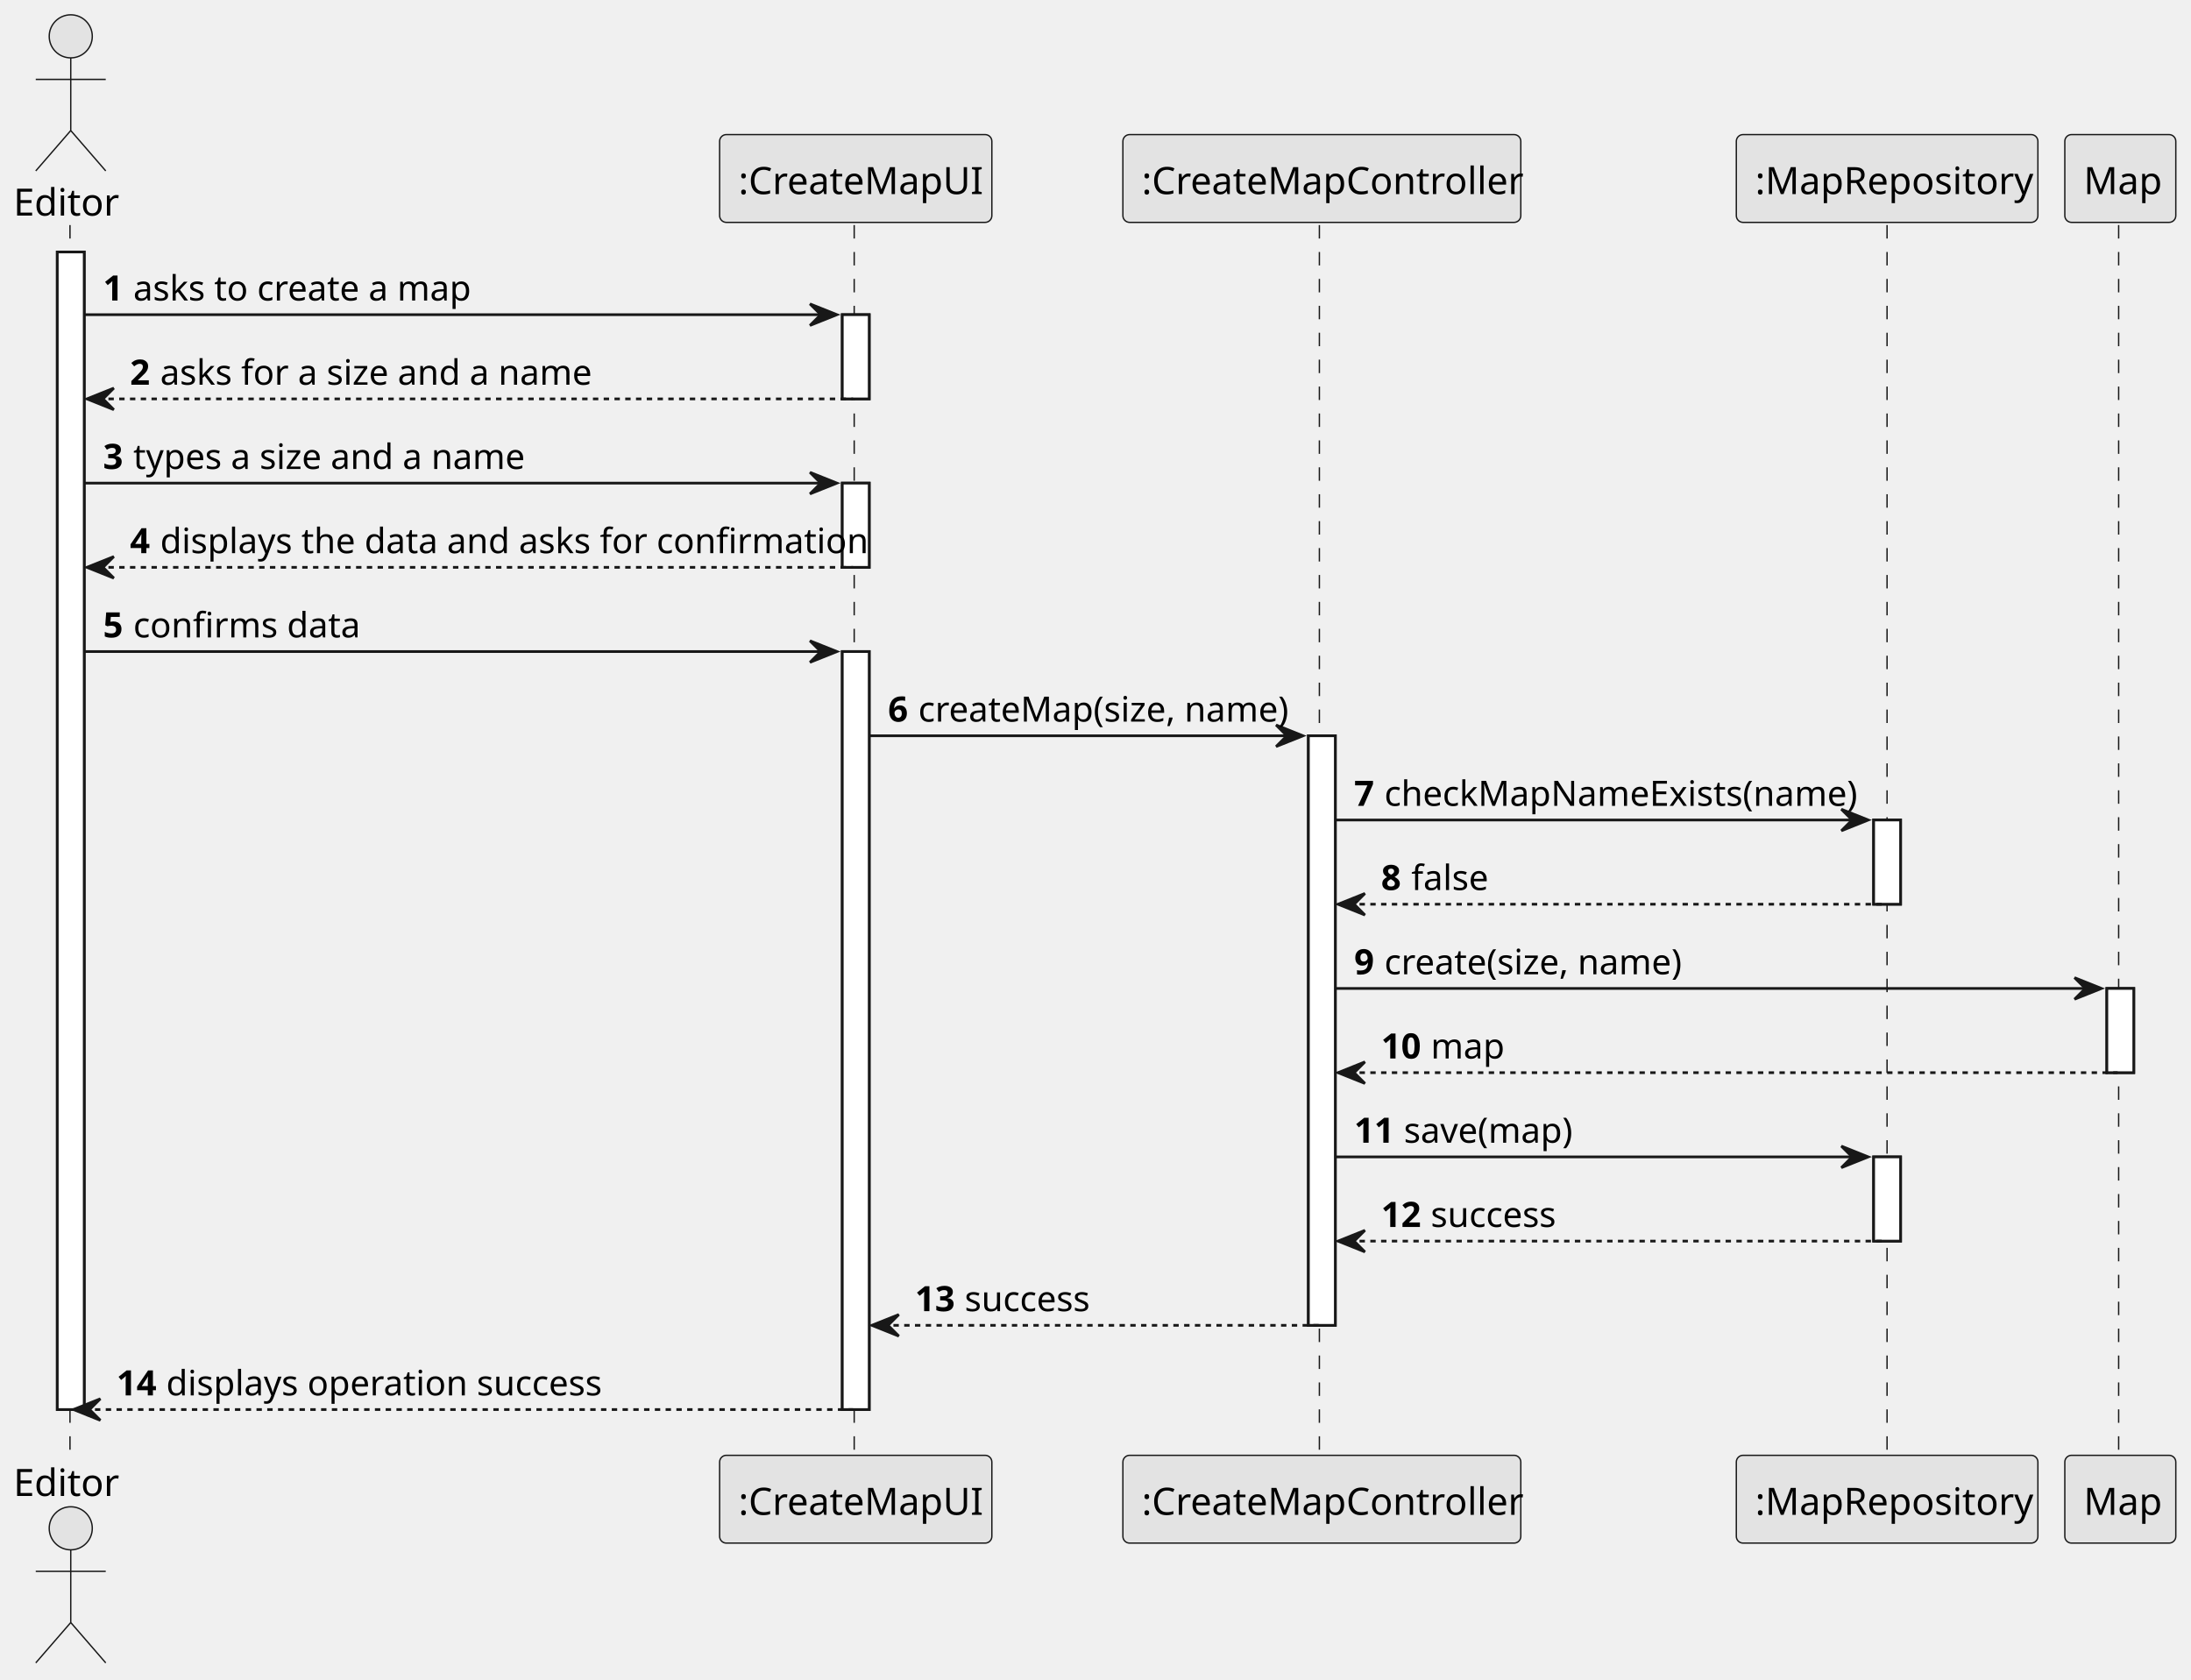
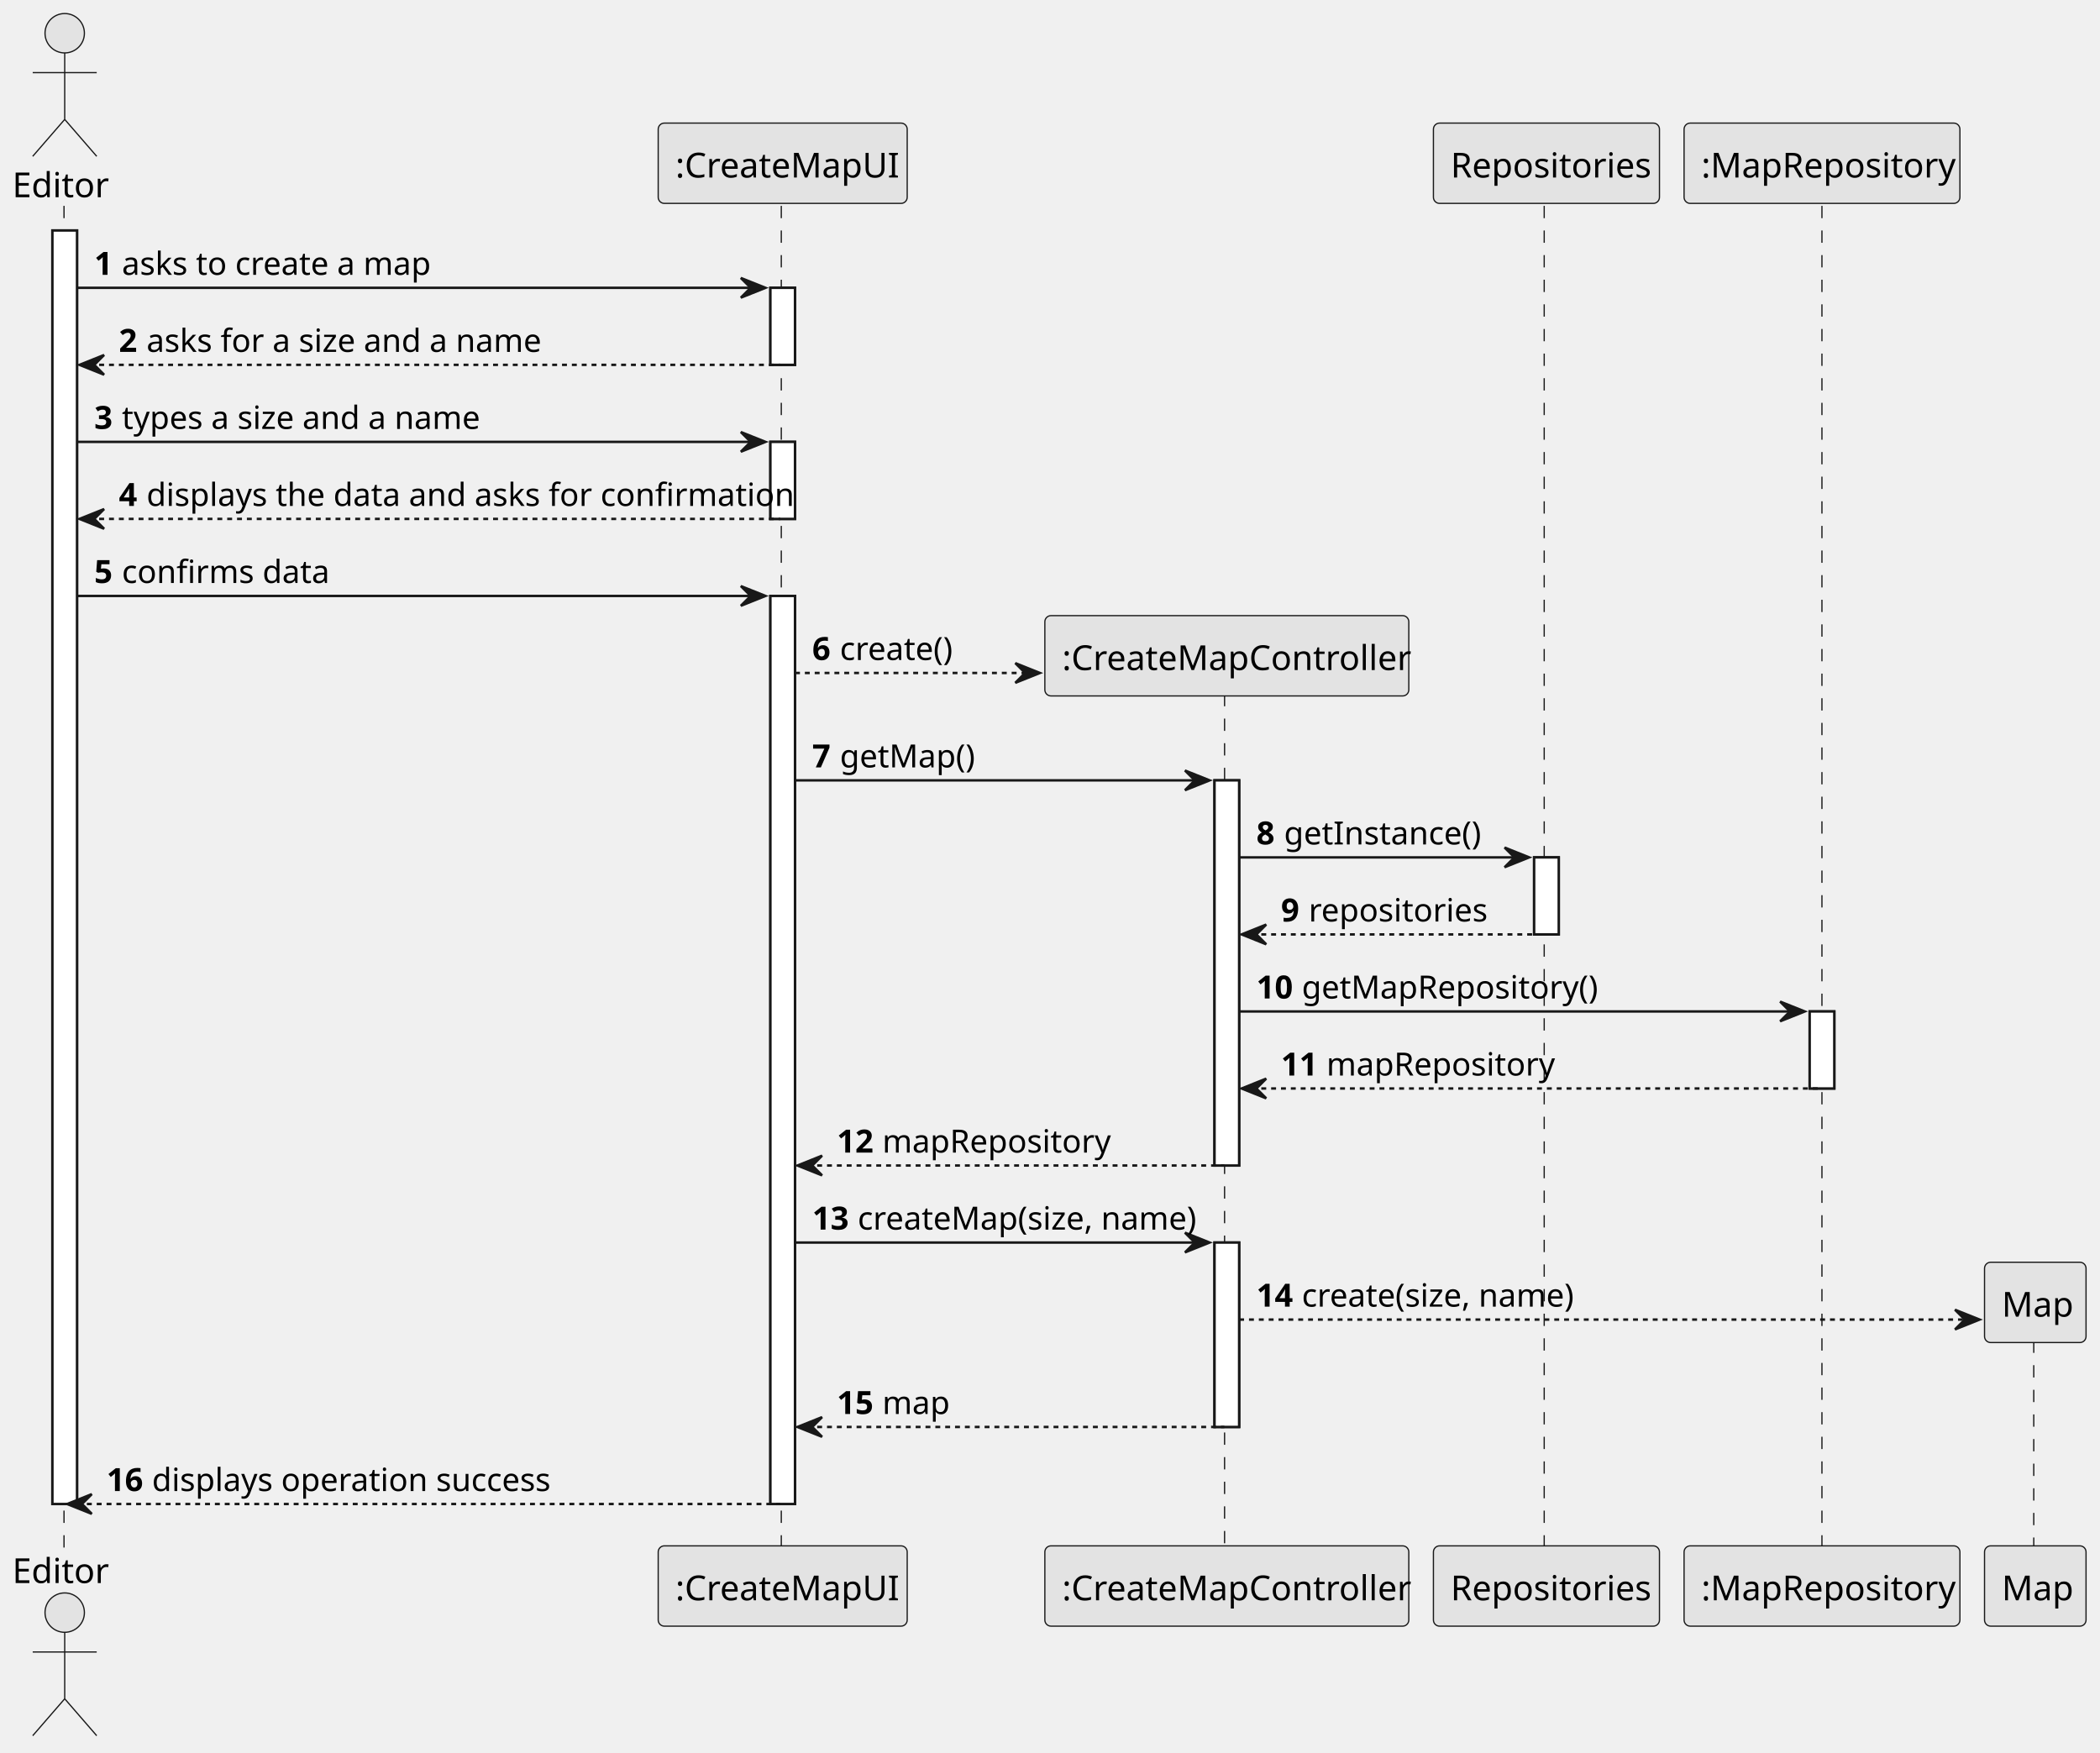
- <svg xmlns="http://www.w3.org/2000/svg" contentStyleType="text/css" height="624px" preserveAspectRatio="none" style="width:814px;height:624px;background:#FFFFFF;" version="1.1" viewBox="0 0 814 624" width="814px" zoomAndPan="magnify">
+ <svg xmlns="http://www.w3.org/2000/svg" contentStyleType="text/css" height="712px" preserveAspectRatio="none" style="width:853px;height:712px;background:#FFFFFF;" version="1.1" viewBox="0 0 853 712" width="853px" zoomAndPan="magnify">
  <defs />
  <g>
-     <rect fill="#FFFFFF" height="430.074" style="stroke:#181818;stroke-width:1.0;" width="10" x="21.286" y="93.621" />
+     <rect fill="#FFFFFF" height="517.316" style="stroke:#181818;stroke-width:1.0;" width="10" x="21.286" y="93.621" />
    <rect fill="#FFFFFF" height="31.291" style="stroke:#181818;stroke-width:1.0;" width="10" x="312.926" y="116.912" />
    <rect fill="#FFFFFF" height="31.291" style="stroke:#181818;stroke-width:1.0;" width="10" x="312.926" y="179.494" />
-     <rect fill="#FFFFFF" height="281.619" style="stroke:#181818;stroke-width:1.0;" width="10" x="312.926" y="242.076" />
-     <rect fill="#FFFFFF" height="219.037" style="stroke:#181818;stroke-width:1.0;" width="10" x="486.095" y="273.367" />
-     <rect fill="#FFFFFF" height="31.291" style="stroke:#181818;stroke-width:1.0;" width="10" x="696.099" y="304.658" />
-     <rect fill="#FFFFFF" height="31.291" style="stroke:#181818;stroke-width:1.0;" width="10" x="696.099" y="429.822" />
-     <rect fill="#FFFFFF" height="31.291" style="stroke:#181818;stroke-width:1.0;" width="10" x="782.737" y="367.24" />
-     <line style="stroke:#181818;stroke-width:0.5;stroke-dasharray:5.0,5.0;" x1="26" x2="26" y1="83.621" y2="541.695" />
-     <line style="stroke:#181818;stroke-width:0.5;stroke-dasharray:5.0,5.0;" x1="317.353" x2="317.353" y1="83.621" y2="541.695" />
-     <line style="stroke:#181818;stroke-width:0.5;stroke-dasharray:5.0,5.0;" x1="490.178" x2="490.178" y1="83.621" y2="541.695" />
-     <line style="stroke:#181818;stroke-width:0.5;stroke-dasharray:5.0,5.0;" x1="701.079" x2="701.079" y1="83.621" y2="541.695" />
-     <line style="stroke:#181818;stroke-width:0.5;stroke-dasharray:5.0,5.0;" x1="787.12" x2="787.12" y1="83.621" y2="541.695" />
+     <rect fill="#FFFFFF" height="368.861" style="stroke:#181818;stroke-width:1.0;" width="10" x="312.926" y="242.076" />
+     <rect fill="#FFFFFF" height="156.455" style="stroke:#181818;stroke-width:1.0;" width="10" x="493.325" y="316.988" />
+     <rect fill="#FFFFFF" height="74.912" style="stroke:#181818;stroke-width:1.0;" width="10" x="493.325" y="504.734" />
+     <rect fill="#FFFFFF" height="31.291" style="stroke:#181818;stroke-width:1.0;" width="10" x="623.148" y="348.279" />
+     <rect fill="#FFFFFF" height="31.291" style="stroke:#181818;stroke-width:1.0;" width="10" x="735.076" y="410.861" />
+     <line style="stroke:#181818;stroke-width:0.5;stroke-dasharray:5.0,5.0;" x1="26" x2="26" y1="83.621" y2="628.938" />
+     <line style="stroke:#181818;stroke-width:0.5;stroke-dasharray:5.0,5.0;" x1="317.353" x2="317.353" y1="83.621" y2="628.938" />
+     <line style="stroke:#181818;stroke-width:0.5;stroke-dasharray:5.0,5.0;" x1="497.408" x2="497.408" y1="281.887" y2="628.938" />
+     <line style="stroke:#181818;stroke-width:0.5;stroke-dasharray:5.0,5.0;" x1="627.242" x2="627.242" y1="83.621" y2="628.938" />
+     <line style="stroke:#181818;stroke-width:0.5;stroke-dasharray:5.0,5.0;" x1="740.055" x2="740.055" y1="83.621" y2="628.938" />
+     <line style="stroke:#181818;stroke-width:0.5;stroke-dasharray:5.0,5.0;" x1="826.096" x2="826.096" y1="544.545" y2="628.938" />
    <text fill="#000000" font-family="sans-serif" font-size="14" lengthAdjust="spacing" textLength="36.572" x="5" y="80.107">Editor</text>
    <ellipse cx="26.286" cy="13.5" fill="#E3E3E3" rx="8" ry="8" style="stroke:#181818;stroke-width:0.5;" />
    <path d="M26.286,21.5 L26.286,48.5 M13.286,29.5 L39.286,29.5 M26.286,48.5 L13.286,63.5 M26.286,48.5 L39.286,63.5 " fill="none" style="stroke:#181818;stroke-width:0.5;" />
-     <text fill="#000000" font-family="sans-serif" font-size="14" lengthAdjust="spacing" textLength="36.572" x="5" y="555.803">Editor</text>
-     <ellipse cx="26.286" cy="567.816" fill="#E3E3E3" rx="8" ry="8" style="stroke:#181818;stroke-width:0.5;" />
-     <path d="M26.286,575.816 L26.286,602.816 M13.286,583.816 L39.286,583.816 M26.286,602.816 L13.286,617.816 M26.286,602.816 L39.286,617.816 " fill="none" style="stroke:#181818;stroke-width:0.5;" />
+     <text fill="#000000" font-family="sans-serif" font-size="14" lengthAdjust="spacing" textLength="36.572" x="5" y="643.045">Editor</text>
+     <ellipse cx="26.286" cy="655.059" fill="#E3E3E3" rx="8" ry="8" style="stroke:#181818;stroke-width:0.5;" />
+     <path d="M26.286,663.059 L26.286,690.059 M13.286,671.059 L39.286,671.059 M26.286,690.059 L13.286,705.059 M26.286,690.059 L39.286,705.059 " fill="none" style="stroke:#181818;stroke-width:0.5;" />
    <rect fill="#E3E3E3" height="32.621" rx="2.5" ry="2.5" style="stroke:#181818;stroke-width:0.5;" width="101.144" x="267.353" y="50" />
    <text fill="#000000" font-family="sans-serif" font-size="14" lengthAdjust="spacing" textLength="87.144" x="274.353" y="72.107">:CreateMapUI</text>
-     <rect fill="#E3E3E3" height="32.621" rx="2.5" ry="2.5" style="stroke:#181818;stroke-width:0.5;" width="101.144" x="267.353" y="540.695" />
-     <text fill="#000000" font-family="sans-serif" font-size="14" lengthAdjust="spacing" textLength="87.144" x="274.353" y="562.803">:CreateMapUI</text>
-     <rect fill="#E3E3E3" height="32.621" rx="2.5" ry="2.5" style="stroke:#181818;stroke-width:0.5;" width="147.834" x="417.178" y="50" />
-     <text fill="#000000" font-family="sans-serif" font-size="14" lengthAdjust="spacing" textLength="133.834" x="424.178" y="72.107">:CreateMapController</text>
-     <rect fill="#E3E3E3" height="32.621" rx="2.5" ry="2.5" style="stroke:#181818;stroke-width:0.5;" width="147.834" x="417.178" y="540.695" />
-     <text fill="#000000" font-family="sans-serif" font-size="14" lengthAdjust="spacing" textLength="133.834" x="424.178" y="562.803">:CreateMapController</text>
-     <rect fill="#E3E3E3" height="32.621" rx="2.5" ry="2.5" style="stroke:#181818;stroke-width:0.5;" width="112.041" x="645.079" y="50" />
-     <text fill="#000000" font-family="sans-serif" font-size="14" lengthAdjust="spacing" textLength="98.041" x="652.079" y="72.107">:MapRepository</text>
-     <rect fill="#E3E3E3" height="32.621" rx="2.5" ry="2.5" style="stroke:#181818;stroke-width:0.5;" width="112.041" x="645.079" y="540.695" />
-     <text fill="#000000" font-family="sans-serif" font-size="14" lengthAdjust="spacing" textLength="98.041" x="652.079" y="562.803">:MapRepository</text>
-     <rect fill="#E3E3E3" height="32.621" rx="2.5" ry="2.5" style="stroke:#181818;stroke-width:0.5;" width="41.234" x="767.12" y="50" />
-     <text fill="#000000" font-family="sans-serif" font-size="14" lengthAdjust="spacing" textLength="27.234" x="774.12" y="72.107">Map</text>
-     <rect fill="#E3E3E3" height="32.621" rx="2.5" ry="2.5" style="stroke:#181818;stroke-width:0.5;" width="41.234" x="767.12" y="540.695" />
-     <text fill="#000000" font-family="sans-serif" font-size="14" lengthAdjust="spacing" textLength="27.234" x="774.12" y="562.803">Map</text>
-     <rect fill="#FFFFFF" height="430.074" style="stroke:#181818;stroke-width:1.0;" width="10" x="21.286" y="93.621" />
+     <rect fill="#E3E3E3" height="32.621" rx="2.5" ry="2.5" style="stroke:#181818;stroke-width:0.5;" width="101.144" x="267.353" y="627.938" />
+     <text fill="#000000" font-family="sans-serif" font-size="14" lengthAdjust="spacing" textLength="87.144" x="274.353" y="650.045">:CreateMapUI</text>
+     <rect fill="#E3E3E3" height="32.621" rx="2.5" ry="2.5" style="stroke:#181818;stroke-width:0.5;" width="147.834" x="424.408" y="627.938" />
+     <text fill="#000000" font-family="sans-serif" font-size="14" lengthAdjust="spacing" textLength="133.834" x="431.408" y="650.045">:CreateMapController</text>
+     <rect fill="#E3E3E3" height="32.621" rx="2.5" ry="2.5" style="stroke:#181818;stroke-width:0.5;" width="91.814" x="582.242" y="50" />
+     <text fill="#000000" font-family="sans-serif" font-size="14" lengthAdjust="spacing" textLength="77.814" x="589.242" y="72.107">Repositories</text>
+     <rect fill="#E3E3E3" height="32.621" rx="2.5" ry="2.5" style="stroke:#181818;stroke-width:0.5;" width="91.814" x="582.242" y="627.938" />
+     <text fill="#000000" font-family="sans-serif" font-size="14" lengthAdjust="spacing" textLength="77.814" x="589.242" y="650.045">Repositories</text>
+     <rect fill="#E3E3E3" height="32.621" rx="2.5" ry="2.5" style="stroke:#181818;stroke-width:0.5;" width="112.041" x="684.055" y="50" />
+     <text fill="#000000" font-family="sans-serif" font-size="14" lengthAdjust="spacing" textLength="98.041" x="691.055" y="72.107">:MapRepository</text>
+     <rect fill="#E3E3E3" height="32.621" rx="2.5" ry="2.5" style="stroke:#181818;stroke-width:0.5;" width="112.041" x="684.055" y="627.938" />
+     <text fill="#000000" font-family="sans-serif" font-size="14" lengthAdjust="spacing" textLength="98.041" x="691.055" y="650.045">:MapRepository</text>
+     <rect fill="#E3E3E3" height="32.621" rx="2.5" ry="2.5" style="stroke:#181818;stroke-width:0.5;" width="41.234" x="806.096" y="627.938" />
+     <text fill="#000000" font-family="sans-serif" font-size="14" lengthAdjust="spacing" textLength="27.234" x="813.096" y="650.045">Map</text>
+     <rect fill="#FFFFFF" height="517.316" style="stroke:#181818;stroke-width:1.0;" width="10" x="21.286" y="93.621" />
    <rect fill="#FFFFFF" height="31.291" style="stroke:#181818;stroke-width:1.0;" width="10" x="312.926" y="116.912" />
    <rect fill="#FFFFFF" height="31.291" style="stroke:#181818;stroke-width:1.0;" width="10" x="312.926" y="179.494" />
-     <rect fill="#FFFFFF" height="281.619" style="stroke:#181818;stroke-width:1.0;" width="10" x="312.926" y="242.076" />
-     <rect fill="#FFFFFF" height="219.037" style="stroke:#181818;stroke-width:1.0;" width="10" x="486.095" y="273.367" />
-     <rect fill="#FFFFFF" height="31.291" style="stroke:#181818;stroke-width:1.0;" width="10" x="696.099" y="304.658" />
-     <rect fill="#FFFFFF" height="31.291" style="stroke:#181818;stroke-width:1.0;" width="10" x="696.099" y="429.822" />
-     <rect fill="#FFFFFF" height="31.291" style="stroke:#181818;stroke-width:1.0;" width="10" x="782.737" y="367.24" />
+     <rect fill="#FFFFFF" height="368.861" style="stroke:#181818;stroke-width:1.0;" width="10" x="312.926" y="242.076" />
+     <rect fill="#FFFFFF" height="156.455" style="stroke:#181818;stroke-width:1.0;" width="10" x="493.325" y="316.988" />
+     <rect fill="#FFFFFF" height="74.912" style="stroke:#181818;stroke-width:1.0;" width="10" x="493.325" y="504.734" />
+     <rect fill="#FFFFFF" height="31.291" style="stroke:#181818;stroke-width:1.0;" width="10" x="623.148" y="348.279" />
+     <rect fill="#FFFFFF" height="31.291" style="stroke:#181818;stroke-width:1.0;" width="10" x="735.076" y="410.861" />
    <polygon fill="#181818" points="300.926,112.912,310.926,116.912,300.926,120.912,304.926,116.912" style="stroke:#181818;stroke-width:1.0;" />
    <line style="stroke:#181818;stroke-width:1.0;" x1="31.286" x2="306.926" y1="116.912" y2="116.912" />
    <text fill="#000000" font-family="sans-serif" font-size="13" font-weight="bold" lengthAdjust="spacing" textLength="7.23" x="38.286" y="111.649">1</text>
    <text fill="#000000" font-family="sans-serif" font-size="13" lengthAdjust="spacing" textLength="120.669" x="49.516" y="111.649">asks to create a map</text>
    <polygon fill="#181818" points="42.286,144.203,32.286,148.203,42.286,152.203,38.286,148.203" style="stroke:#181818;stroke-width:1.0;" />
    <line style="stroke:#181818;stroke-width:1.0;stroke-dasharray:2.0,2.0;" x1="36.286" x2="316.926" y1="148.203" y2="148.203" />
    <text fill="#000000" font-family="sans-serif" font-size="13" font-weight="bold" lengthAdjust="spacing" textLength="7.23" x="48.286" y="142.94">2</text>
    <text fill="#000000" font-family="sans-serif" font-size="13" lengthAdjust="spacing" textLength="155.359" x="59.516" y="142.94">asks for a size and a name</text>
    <polygon fill="#181818" points="300.926,175.494,310.926,179.494,300.926,183.494,304.926,179.494" style="stroke:#181818;stroke-width:1.0;" />
    <line style="stroke:#181818;stroke-width:1.0;" x1="31.286" x2="306.926" y1="179.494" y2="179.494" />
    <text fill="#000000" font-family="sans-serif" font-size="13" font-weight="bold" lengthAdjust="spacing" textLength="7.23" x="38.286" y="174.231">3</text>
    <text fill="#000000" font-family="sans-serif" font-size="13" lengthAdjust="spacing" textLength="140.918" x="49.516" y="174.231">types a size and a name</text>
    <polygon fill="#181818" points="42.286,206.785,32.286,210.785,42.286,214.785,38.286,210.785" style="stroke:#181818;stroke-width:1.0;" />
    <line style="stroke:#181818;stroke-width:1.0;stroke-dasharray:2.0,2.0;" x1="36.286" x2="316.926" y1="210.785" y2="210.785" />
    <text fill="#000000" font-family="sans-serif" font-size="13" font-weight="bold" lengthAdjust="spacing" textLength="7.23" x="48.286" y="205.523">4</text>
    <text fill="#000000" font-family="sans-serif" font-size="13" lengthAdjust="spacing" textLength="246.41" x="59.516" y="205.523">displays the data and asks for confirmation</text>
    <polygon fill="#181818" points="300.926,238.076,310.926,242.076,300.926,246.076,304.926,242.076" style="stroke:#181818;stroke-width:1.0;" />
    <line style="stroke:#181818;stroke-width:1.0;" x1="31.286" x2="306.926" y1="242.076" y2="242.076" />
    <text fill="#000000" font-family="sans-serif" font-size="13" font-weight="bold" lengthAdjust="spacing" textLength="7.23" x="38.286" y="236.814">5</text>
    <text fill="#000000" font-family="sans-serif" font-size="13" lengthAdjust="spacing" textLength="78.032" x="49.516" y="236.814">confirms data</text>
-     <polygon fill="#181818" points="474.095,269.367,484.095,273.367,474.095,277.367,478.095,273.367" style="stroke:#181818;stroke-width:1.0;" />
-     <line style="stroke:#181818;stroke-width:1.0;" x1="322.926" x2="480.095" y1="273.367" y2="273.367" />
+     <polygon fill="#181818" points="412.408,269.367,422.408,273.367,412.408,277.367,416.408,273.367" style="stroke:#181818;stroke-width:1.0;" />
+     <line style="stroke:#181818;stroke-width:1.0;stroke-dasharray:2.0,2.0;" x1="322.926" x2="418.408" y1="273.367" y2="273.367" />
    <text fill="#000000" font-family="sans-serif" font-size="13" font-weight="bold" lengthAdjust="spacing" textLength="7.23" x="329.926" y="268.104">6</text>
-     <text fill="#000000" font-family="sans-serif" font-size="13" lengthAdjust="spacing" textLength="132.939" x="341.156" y="268.104">createMap(size, name)</text>
-     <polygon fill="#181818" points="684.099,300.658,694.099,304.658,684.099,308.658,688.099,304.658" style="stroke:#181818;stroke-width:1.0;" />
-     <line style="stroke:#181818;stroke-width:1.0;" x1="496.095" x2="690.099" y1="304.658" y2="304.658" />
-     <text fill="#000000" font-family="sans-serif" font-size="13" font-weight="bold" lengthAdjust="spacing" textLength="7.23" x="503.095" y="299.396">7</text>
-     <text fill="#000000" font-family="sans-serif" font-size="13" lengthAdjust="spacing" textLength="169.774" x="514.325" y="299.396">checkMapNameExists(name)</text>
-     <polygon fill="#181818" points="507.095,331.949,497.095,335.949,507.095,339.949,503.095,335.949" style="stroke:#181818;stroke-width:1.0;" />
-     <line style="stroke:#181818;stroke-width:1.0;stroke-dasharray:2.0,2.0;" x1="501.095" x2="700.099" y1="335.949" y2="335.949" />
-     <text fill="#000000" font-family="sans-serif" font-size="13" font-weight="bold" lengthAdjust="spacing" textLength="7.23" x="513.095" y="330.687">8</text>
-     <text fill="#000000" font-family="sans-serif" font-size="13" lengthAdjust="spacing" textLength="27.46" x="524.325" y="330.687">false</text>
-     <polygon fill="#181818" points="770.737,363.24,780.737,367.24,770.737,371.24,774.737,367.24" style="stroke:#181818;stroke-width:1.0;" />
-     <line style="stroke:#181818;stroke-width:1.0;" x1="496.095" x2="776.737" y1="367.24" y2="367.24" />
-     <text fill="#000000" font-family="sans-serif" font-size="13" font-weight="bold" lengthAdjust="spacing" textLength="7.23" x="503.095" y="361.978">9</text>
-     <text fill="#000000" font-family="sans-serif" font-size="13" lengthAdjust="spacing" textLength="107.65" x="514.325" y="361.978">create(size, name)</text>
-     <polygon fill="#181818" points="507.095,394.531,497.095,398.531,507.095,402.531,503.095,398.531" style="stroke:#181818;stroke-width:1.0;" />
-     <line style="stroke:#181818;stroke-width:1.0;stroke-dasharray:2.0,2.0;" x1="501.095" x2="786.737" y1="398.531" y2="398.531" />
-     <text fill="#000000" font-family="sans-serif" font-size="13" font-weight="bold" lengthAdjust="spacing" textLength="14.46" x="513.095" y="393.269">10</text>
-     <text fill="#000000" font-family="sans-serif" font-size="13" lengthAdjust="spacing" textLength="25.289" x="531.555" y="393.269">map</text>
-     <polygon fill="#181818" points="684.099,425.822,694.099,429.822,684.099,433.822,688.099,429.822" style="stroke:#181818;stroke-width:1.0;" />
-     <line style="stroke:#181818;stroke-width:1.0;" x1="496.095" x2="690.099" y1="429.822" y2="429.822" />
-     <text fill="#000000" font-family="sans-serif" font-size="13" font-weight="bold" lengthAdjust="spacing" textLength="14.46" x="503.095" y="424.56">11</text>
-     <text fill="#000000" font-family="sans-serif" font-size="13" lengthAdjust="spacing" textLength="61.407" x="521.555" y="424.56">save(map)</text>
-     <polygon fill="#181818" points="507.095,457.113,497.095,461.113,507.095,465.113,503.095,461.113" style="stroke:#181818;stroke-width:1.0;" />
-     <line style="stroke:#181818;stroke-width:1.0;stroke-dasharray:2.0,2.0;" x1="501.095" x2="700.099" y1="461.113" y2="461.113" />
-     <text fill="#000000" font-family="sans-serif" font-size="13" font-weight="bold" lengthAdjust="spacing" textLength="14.46" x="513.095" y="455.851">12</text>
-     <text fill="#000000" font-family="sans-serif" font-size="13" lengthAdjust="spacing" textLength="46.96" x="531.555" y="455.851">success</text>
-     <polygon fill="#181818" points="333.926,488.404,323.926,492.404,333.926,496.404,329.926,492.404" style="stroke:#181818;stroke-width:1.0;" />
-     <line style="stroke:#181818;stroke-width:1.0;stroke-dasharray:2.0,2.0;" x1="327.926" x2="490.095" y1="492.404" y2="492.404" />
-     <text fill="#000000" font-family="sans-serif" font-size="13" font-weight="bold" lengthAdjust="spacing" textLength="14.46" x="339.926" y="487.142">13</text>
-     <text fill="#000000" font-family="sans-serif" font-size="13" lengthAdjust="spacing" textLength="46.96" x="358.386" y="487.142">success</text>
-     <polygon fill="#181818" points="37.286,519.695,27.286,523.695,37.286,527.695,33.286,523.695" style="stroke:#181818;stroke-width:1.0;" />
-     <line style="stroke:#181818;stroke-width:1.0;stroke-dasharray:2.0,2.0;" x1="31.286" x2="316.926" y1="523.695" y2="523.695" />
-     <text fill="#000000" font-family="sans-serif" font-size="13" font-weight="bold" lengthAdjust="spacing" textLength="14.46" x="43.286" y="518.433">14</text>
-     <text fill="#000000" font-family="sans-serif" font-size="13" lengthAdjust="spacing" textLength="155.359" x="61.746" y="518.433">displays operation success</text>
+     <text fill="#000000" font-family="sans-serif" font-size="13" lengthAdjust="spacing" textLength="44.789" x="341.156" y="268.104">create()</text>
+     <rect fill="#E3E3E3" height="32.621" rx="2.5" ry="2.5" style="stroke:#181818;stroke-width:0.5;" width="147.834" x="424.408" y="250.076" />
+     <text fill="#000000" font-family="sans-serif" font-size="14" lengthAdjust="spacing" textLength="133.834" x="431.408" y="272.184">:CreateMapController</text>
+     <polygon fill="#181818" points="481.325,312.988,491.325,316.988,481.325,320.988,485.325,316.988" style="stroke:#181818;stroke-width:1.0;" />
+     <line style="stroke:#181818;stroke-width:1.0;" x1="322.926" x2="487.325" y1="316.988" y2="316.988" />
+     <text fill="#000000" font-family="sans-serif" font-size="13" font-weight="bold" lengthAdjust="spacing" textLength="7.23" x="329.926" y="311.726">7</text>
+     <text fill="#000000" font-family="sans-serif" font-size="13" lengthAdjust="spacing" textLength="52.019" x="341.156" y="311.726">getMap()</text>
+     <polygon fill="#181818" points="611.148,344.279,621.148,348.279,611.148,352.279,615.148,348.279" style="stroke:#181818;stroke-width:1.0;" />
+     <line style="stroke:#181818;stroke-width:1.0;" x1="503.325" x2="617.148" y1="348.279" y2="348.279" />
+     <text fill="#000000" font-family="sans-serif" font-size="13" font-weight="bold" lengthAdjust="spacing" textLength="7.23" x="510.325" y="343.017">8</text>
+     <text fill="#000000" font-family="sans-serif" font-size="13" lengthAdjust="spacing" textLength="75.874" x="521.555" y="343.017">getInstance()</text>
+     <polygon fill="#181818" points="514.325,375.57,504.325,379.57,514.325,383.57,510.325,379.57" style="stroke:#181818;stroke-width:1.0;" />
+     <line style="stroke:#181818;stroke-width:1.0;stroke-dasharray:2.0,2.0;" x1="508.325" x2="627.148" y1="379.57" y2="379.57" />
+     <text fill="#000000" font-family="sans-serif" font-size="13" font-weight="bold" lengthAdjust="spacing" textLength="7.23" x="520.325" y="374.308">9</text>
+     <text fill="#000000" font-family="sans-serif" font-size="13" lengthAdjust="spacing" textLength="67.196" x="531.555" y="374.308">repositories</text>
+     <polygon fill="#181818" points="723.076,406.861,733.076,410.861,723.076,414.861,727.076,410.861" style="stroke:#181818;stroke-width:1.0;" />
+     <line style="stroke:#181818;stroke-width:1.0;" x1="503.325" x2="729.076" y1="410.861" y2="410.861" />
+     <text fill="#000000" font-family="sans-serif" font-size="13" font-weight="bold" lengthAdjust="spacing" textLength="14.46" x="510.325" y="405.599">10</text>
+     <text fill="#000000" font-family="sans-serif" font-size="13" lengthAdjust="spacing" textLength="114.156" x="528.785" y="405.599">getMapRepository()</text>
+     <polygon fill="#181818" points="514.325,438.152,504.325,442.152,514.325,446.152,510.325,442.152" style="stroke:#181818;stroke-width:1.0;" />
+     <line style="stroke:#181818;stroke-width:1.0;stroke-dasharray:2.0,2.0;" x1="508.325" x2="739.076" y1="442.152" y2="442.152" />
+     <text fill="#000000" font-family="sans-serif" font-size="13" font-weight="bold" lengthAdjust="spacing" textLength="14.46" x="520.325" y="436.89">11</text>
+     <text fill="#000000" font-family="sans-serif" font-size="13" lengthAdjust="spacing" textLength="87.426" x="538.785" y="436.89">mapRepository</text>
+     <polygon fill="#181818" points="333.926,469.443,323.926,473.443,333.926,477.443,329.926,473.443" style="stroke:#181818;stroke-width:1.0;" />
+     <line style="stroke:#181818;stroke-width:1.0;stroke-dasharray:2.0,2.0;" x1="327.926" x2="497.325" y1="473.443" y2="473.443" />
+     <text fill="#000000" font-family="sans-serif" font-size="13" font-weight="bold" lengthAdjust="spacing" textLength="14.46" x="339.926" y="468.181">12</text>
+     <text fill="#000000" font-family="sans-serif" font-size="13" lengthAdjust="spacing" textLength="87.426" x="358.386" y="468.181">mapRepository</text>
+     <polygon fill="#181818" points="481.325,500.734,491.325,504.734,481.325,508.734,485.325,504.734" style="stroke:#181818;stroke-width:1.0;" />
+     <line style="stroke:#181818;stroke-width:1.0;" x1="322.926" x2="487.325" y1="504.734" y2="504.734" />
+     <text fill="#000000" font-family="sans-serif" font-size="13" font-weight="bold" lengthAdjust="spacing" textLength="14.46" x="329.926" y="499.472">13</text>
+     <text fill="#000000" font-family="sans-serif" font-size="13" lengthAdjust="spacing" textLength="132.939" x="348.386" y="499.472">createMap(size, name)</text>
+     <polygon fill="#181818" points="794.096,532.025,804.096,536.025,794.096,540.025,798.096,536.025" style="stroke:#181818;stroke-width:1.0;" />
+     <line style="stroke:#181818;stroke-width:1.0;stroke-dasharray:2.0,2.0;" x1="503.325" x2="800.096" y1="536.025" y2="536.025" />
+     <text fill="#000000" font-family="sans-serif" font-size="13" font-weight="bold" lengthAdjust="spacing" textLength="14.46" x="510.325" y="530.763">14</text>
+     <text fill="#000000" font-family="sans-serif" font-size="13" lengthAdjust="spacing" textLength="107.65" x="528.785" y="530.763">create(size, name)</text>
+     <rect fill="#E3E3E3" height="32.621" rx="2.5" ry="2.5" style="stroke:#181818;stroke-width:0.5;" width="41.234" x="806.096" y="512.734" />
+     <text fill="#000000" font-family="sans-serif" font-size="14" lengthAdjust="spacing" textLength="27.234" x="813.096" y="534.842">Map</text>
+     <polygon fill="#181818" points="333.926,575.646,323.926,579.646,333.926,583.646,329.926,579.646" style="stroke:#181818;stroke-width:1.0;" />
+     <line style="stroke:#181818;stroke-width:1.0;stroke-dasharray:2.0,2.0;" x1="327.926" x2="497.325" y1="579.646" y2="579.646" />
+     <text fill="#000000" font-family="sans-serif" font-size="13" font-weight="bold" lengthAdjust="spacing" textLength="14.46" x="339.926" y="574.384">15</text>
+     <text fill="#000000" font-family="sans-serif" font-size="13" lengthAdjust="spacing" textLength="25.289" x="358.386" y="574.384">map</text>
+     <polygon fill="#181818" points="37.286,606.938,27.286,610.938,37.286,614.938,33.286,610.938" style="stroke:#181818;stroke-width:1.0;" />
+     <line style="stroke:#181818;stroke-width:1.0;stroke-dasharray:2.0,2.0;" x1="31.286" x2="316.926" y1="610.938" y2="610.938" />
+     <text fill="#000000" font-family="sans-serif" font-size="13" font-weight="bold" lengthAdjust="spacing" textLength="14.46" x="43.286" y="605.675">16</text>
+     <text fill="#000000" font-family="sans-serif" font-size="13" lengthAdjust="spacing" textLength="155.359" x="61.746" y="605.675">displays operation success</text>
  </g>
</svg>
